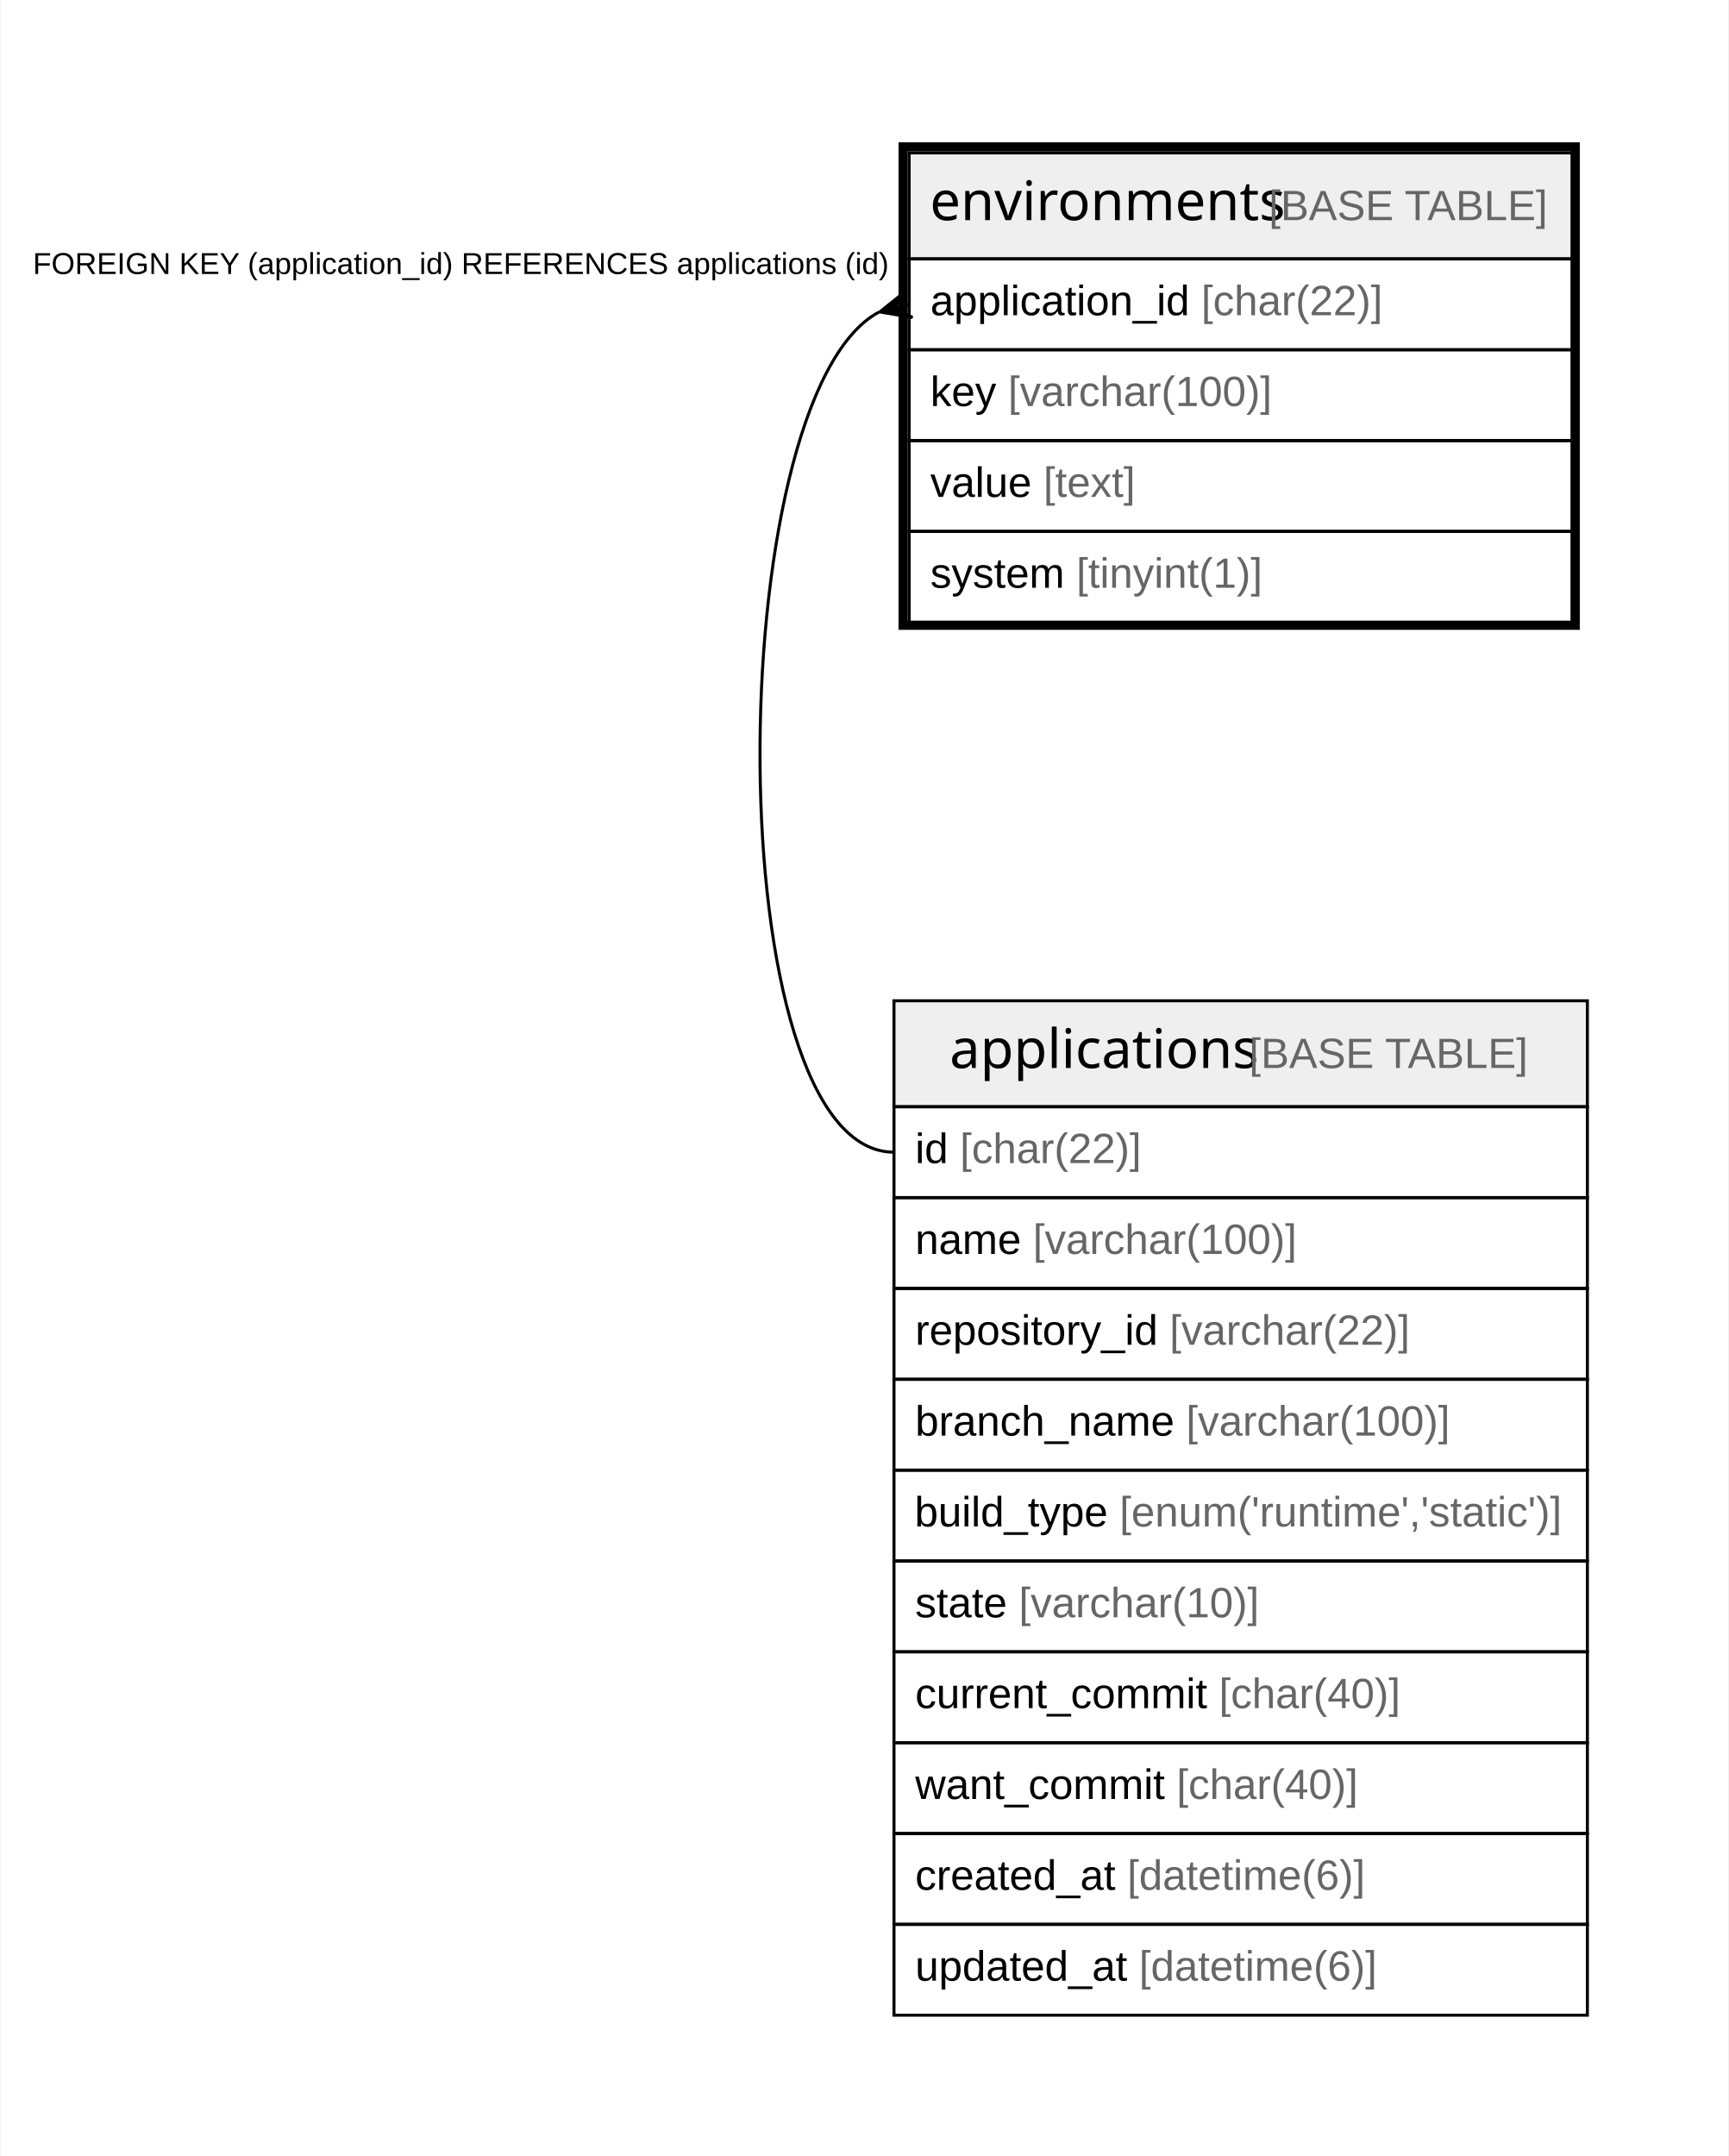
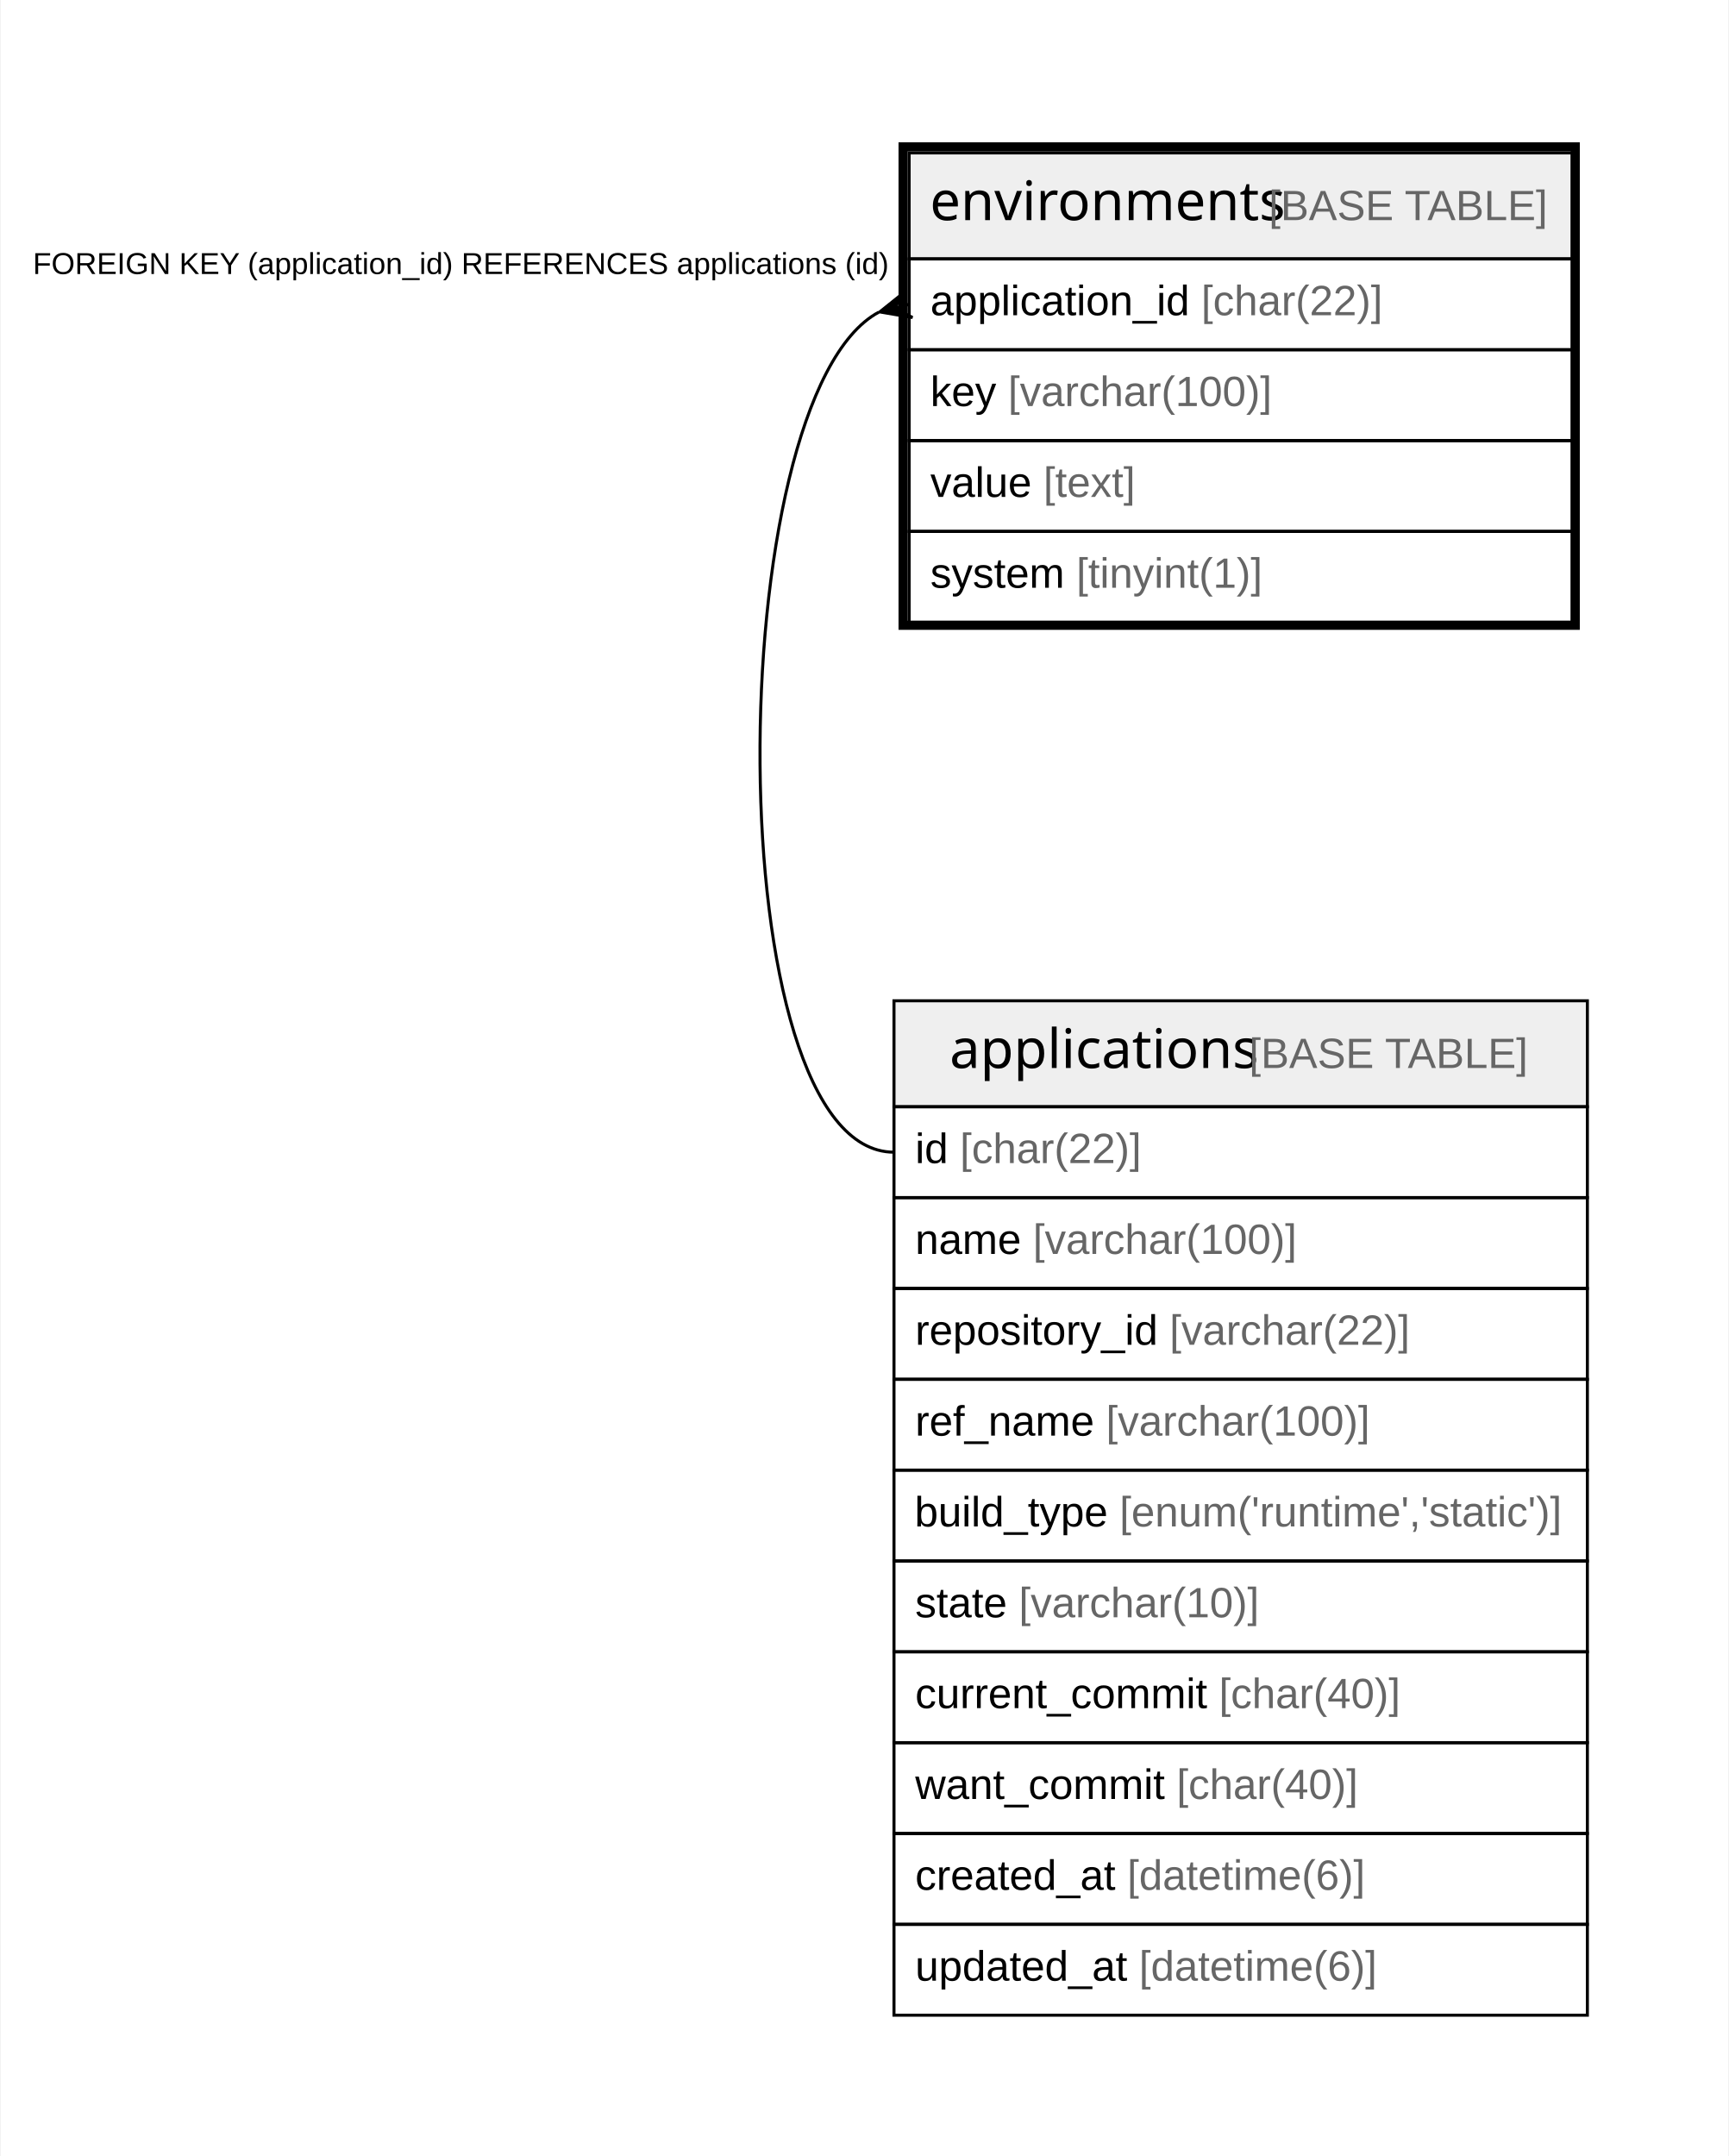
<svg xmlns="http://www.w3.org/2000/svg" width="571pt" height="712pt" viewBox="0.00 0.00 570.50 712.00">
  <g id="graph0" class="graph" transform="scale(1 1) rotate(0) translate(4 708)">
    <polygon fill="#ffffff" stroke="transparent" points="-4,4 -4,-708 566.5,-708 566.5,4 -4,4" />
    <g id="node1" class="node">
      <polygon fill="#efefef" stroke="transparent" points="296,-622.5 296,-657.5 515,-657.5 515,-622.5 296,-622.5" />
      <polygon fill="none" stroke="#000000" points="296,-622.5 296,-657.5 515,-657.5 515,-622.5 296,-622.5" />
      <text text-anchor="start" x="302.864" y="-635.3" font-family="Arial Bold" font-size="18.00" fill="#000000">environments</text>
      <text text-anchor="start" x="410.882" y="-635.3" font-family="Arial" font-size="14.00" fill="#000000"> </text>
      <text text-anchor="start" x="414.773" y="-635.3" font-family="Arial" font-size="14.00" fill="#666666">[BASE TABLE]</text>
      <polygon fill="none" stroke="#000000" points="296,-592.5 296,-622.5 515,-622.5 515,-592.5 296,-592.5" />
      <text text-anchor="start" x="303" y="-603.9" font-family="Arial" font-size="14.00" fill="#000000">application_id </text>
      <text text-anchor="start" x="392.468" y="-603.9" font-family="Arial" font-size="14.00" fill="#666666">[char(22)]</text>
      <polygon fill="none" stroke="#000000" points="296,-562.5 296,-592.5 515,-592.5 515,-562.5 296,-562.5" />
      <text text-anchor="start" x="303" y="-573.9" font-family="Arial" font-size="14.00" fill="#000000">key </text>
      <text text-anchor="start" x="328.673" y="-573.9" font-family="Arial" font-size="14.00" fill="#666666">[varchar(100)]</text>
      <polygon fill="none" stroke="#000000" points="296,-532.5 296,-562.5 515,-562.5 515,-532.5 296,-532.5" />
      <text text-anchor="start" x="303" y="-543.9" font-family="Arial" font-size="14.00" fill="#000000">value </text>
      <text text-anchor="start" x="340.345" y="-543.9" font-family="Arial" font-size="14.00" fill="#666666">[text]</text>
      <polygon fill="none" stroke="#000000" points="296,-502.5 296,-532.5 515,-532.5 515,-502.5 296,-502.5" />
      <text text-anchor="start" x="303" y="-513.9" font-family="Arial" font-size="14.00" fill="#000000">system </text>
      <text text-anchor="start" x="351.224" y="-513.9" font-family="Arial" font-size="14.00" fill="#666666">[tinyint(1)]</text>
      <polygon fill="none" stroke="#000000" stroke-width="3" points="294,-501.5 294,-659.5 516,-659.5 516,-501.5 294,-501.5" />
    </g>
    <g id="node2" class="node">
      <polygon fill="#efefef" stroke="transparent" points="291,-342.5 291,-377.5 520,-377.5 520,-342.5 291,-342.5" />
      <polygon fill="none" stroke="#000000" points="291,-342.5 291,-377.5 520,-377.5 520,-342.5 291,-342.5" />
      <text text-anchor="start" x="309.362" y="-355.3" font-family="Arial Bold" font-size="18.00" fill="#000000">applications</text>
      <text text-anchor="start" x="404.384" y="-355.3" font-family="Arial" font-size="14.00" fill="#000000"> </text>
      <text text-anchor="start" x="408.275" y="-355.3" font-family="Arial" font-size="14.00" fill="#666666">[BASE TABLE]</text>
      <polygon fill="none" stroke="#000000" points="291,-312.5 291,-342.5 520,-342.5 520,-312.5 291,-312.5" />
      <text text-anchor="start" x="298" y="-323.9" font-family="Arial" font-size="14.00" fill="#000000">id </text>
      <text text-anchor="start" x="312.78" y="-323.9" font-family="Arial" font-size="14.00" fill="#666666">[char(22)]</text>
      <polygon fill="none" stroke="#000000" points="291,-282.5 291,-312.5 520,-312.5 520,-282.5 291,-282.5" />
      <text text-anchor="start" x="298" y="-293.9" font-family="Arial" font-size="14.00" fill="#000000">name </text>
      <text text-anchor="start" x="336.899" y="-293.9" font-family="Arial" font-size="14.00" fill="#666666">[varchar(100)]</text>
      <polygon fill="none" stroke="#000000" points="291,-252.5 291,-282.5 520,-282.5 520,-252.5 291,-252.5" />
      <text text-anchor="start" x="298" y="-263.9" font-family="Arial" font-size="14.00" fill="#000000">repository_id </text>
      <text text-anchor="start" x="382.011" y="-263.9" font-family="Arial" font-size="14.00" fill="#666666">[varchar(22)]</text>
      <polygon fill="none" stroke="#000000" points="291,-222.5 291,-252.5 520,-252.5 520,-222.5 291,-222.5" />
-       <text text-anchor="start" x="298" y="-233.9" font-family="Arial" font-size="14.00" fill="#000000">branch_name </text>
-       <text text-anchor="start" x="387.473" y="-233.9" font-family="Arial" font-size="14.00" fill="#666666">[varchar(100)]</text>
+       <text text-anchor="start" x="298" y="-233.9" font-family="Arial" font-size="14.00" fill="#000000">ref_name </text>
+       <text text-anchor="start" x="361.015" y="-233.9" font-family="Arial" font-size="14.00" fill="#666666">[varchar(100)]</text>
      <polygon fill="none" stroke="#000000" points="291,-192.5 291,-222.5 520,-222.5 520,-192.5 291,-192.5" />
      <text text-anchor="start" x="297.801" y="-203.9" font-family="Arial" font-size="14.00" fill="#000000">build_type </text>
      <text text-anchor="start" x="365.491" y="-203.9" font-family="Arial" font-size="14.00" fill="#666666">[enum('runtime','static')]</text>
      <polygon fill="none" stroke="#000000" points="291,-162.5 291,-192.5 520,-192.5 520,-162.5 291,-162.5" />
      <text text-anchor="start" x="298" y="-173.9" font-family="Arial" font-size="14.00" fill="#000000">state </text>
      <text text-anchor="start" x="332.237" y="-173.9" font-family="Arial" font-size="14.00" fill="#666666">[varchar(10)]</text>
      <polygon fill="none" stroke="#000000" points="291,-132.5 291,-162.5 520,-162.5 520,-132.5 291,-132.5" />
      <text text-anchor="start" x="298" y="-143.9" font-family="Arial" font-size="14.00" fill="#000000">current_commit </text>
      <text text-anchor="start" x="398.334" y="-143.9" font-family="Arial" font-size="14.00" fill="#666666">[char(40)]</text>
      <polygon fill="none" stroke="#000000" points="291,-102.5 291,-132.5 520,-132.5 520,-102.5 291,-102.5" />
      <text text-anchor="start" x="298" y="-113.9" font-family="Arial" font-size="14.00" fill="#000000">want_commit </text>
      <text text-anchor="start" x="384.337" y="-113.9" font-family="Arial" font-size="14.00" fill="#666666">[char(40)]</text>
      <polygon fill="none" stroke="#000000" points="291,-72.5 291,-102.5 520,-102.5 520,-72.5 291,-72.5" />
      <text text-anchor="start" x="298" y="-83.9" font-family="Arial" font-size="14.00" fill="#000000">created_at </text>
      <text text-anchor="start" x="368.028" y="-83.9" font-family="Arial" font-size="14.00" fill="#666666">[datetime(6)]</text>
      <polygon fill="none" stroke="#000000" points="291,-42.5 291,-72.5 520,-72.5 520,-42.5 291,-42.5" />
      <text text-anchor="start" x="298" y="-53.9" font-family="Arial" font-size="14.00" fill="#000000">updated_at </text>
      <text text-anchor="start" x="371.933" y="-53.9" font-family="Arial" font-size="14.00" fill="#666666">[datetime(6)]</text>
    </g>
    <g id="edge1" class="edge">
      <path fill="none" stroke="#000000" d="M285.978,-604.907C233.417,-576.679 232.293,-327.5 291,-327.5" />
      <polygon fill="#000000" stroke="#000000" points="286.319,-604.995 294.873,-611.856 291.159,-606.247 296,-607.5 296,-607.5 296,-607.5 291.159,-606.247 297.127,-603.144 286.319,-604.995 286.319,-604.995" />
      <text text-anchor="start" x="6.602" y="-617.5" font-family="Arial" font-size="10.00" fill="#000000">FOREIGN KEY (application_id) REFERENCES applications (id)</text>
    </g>
  </g>
</svg>
